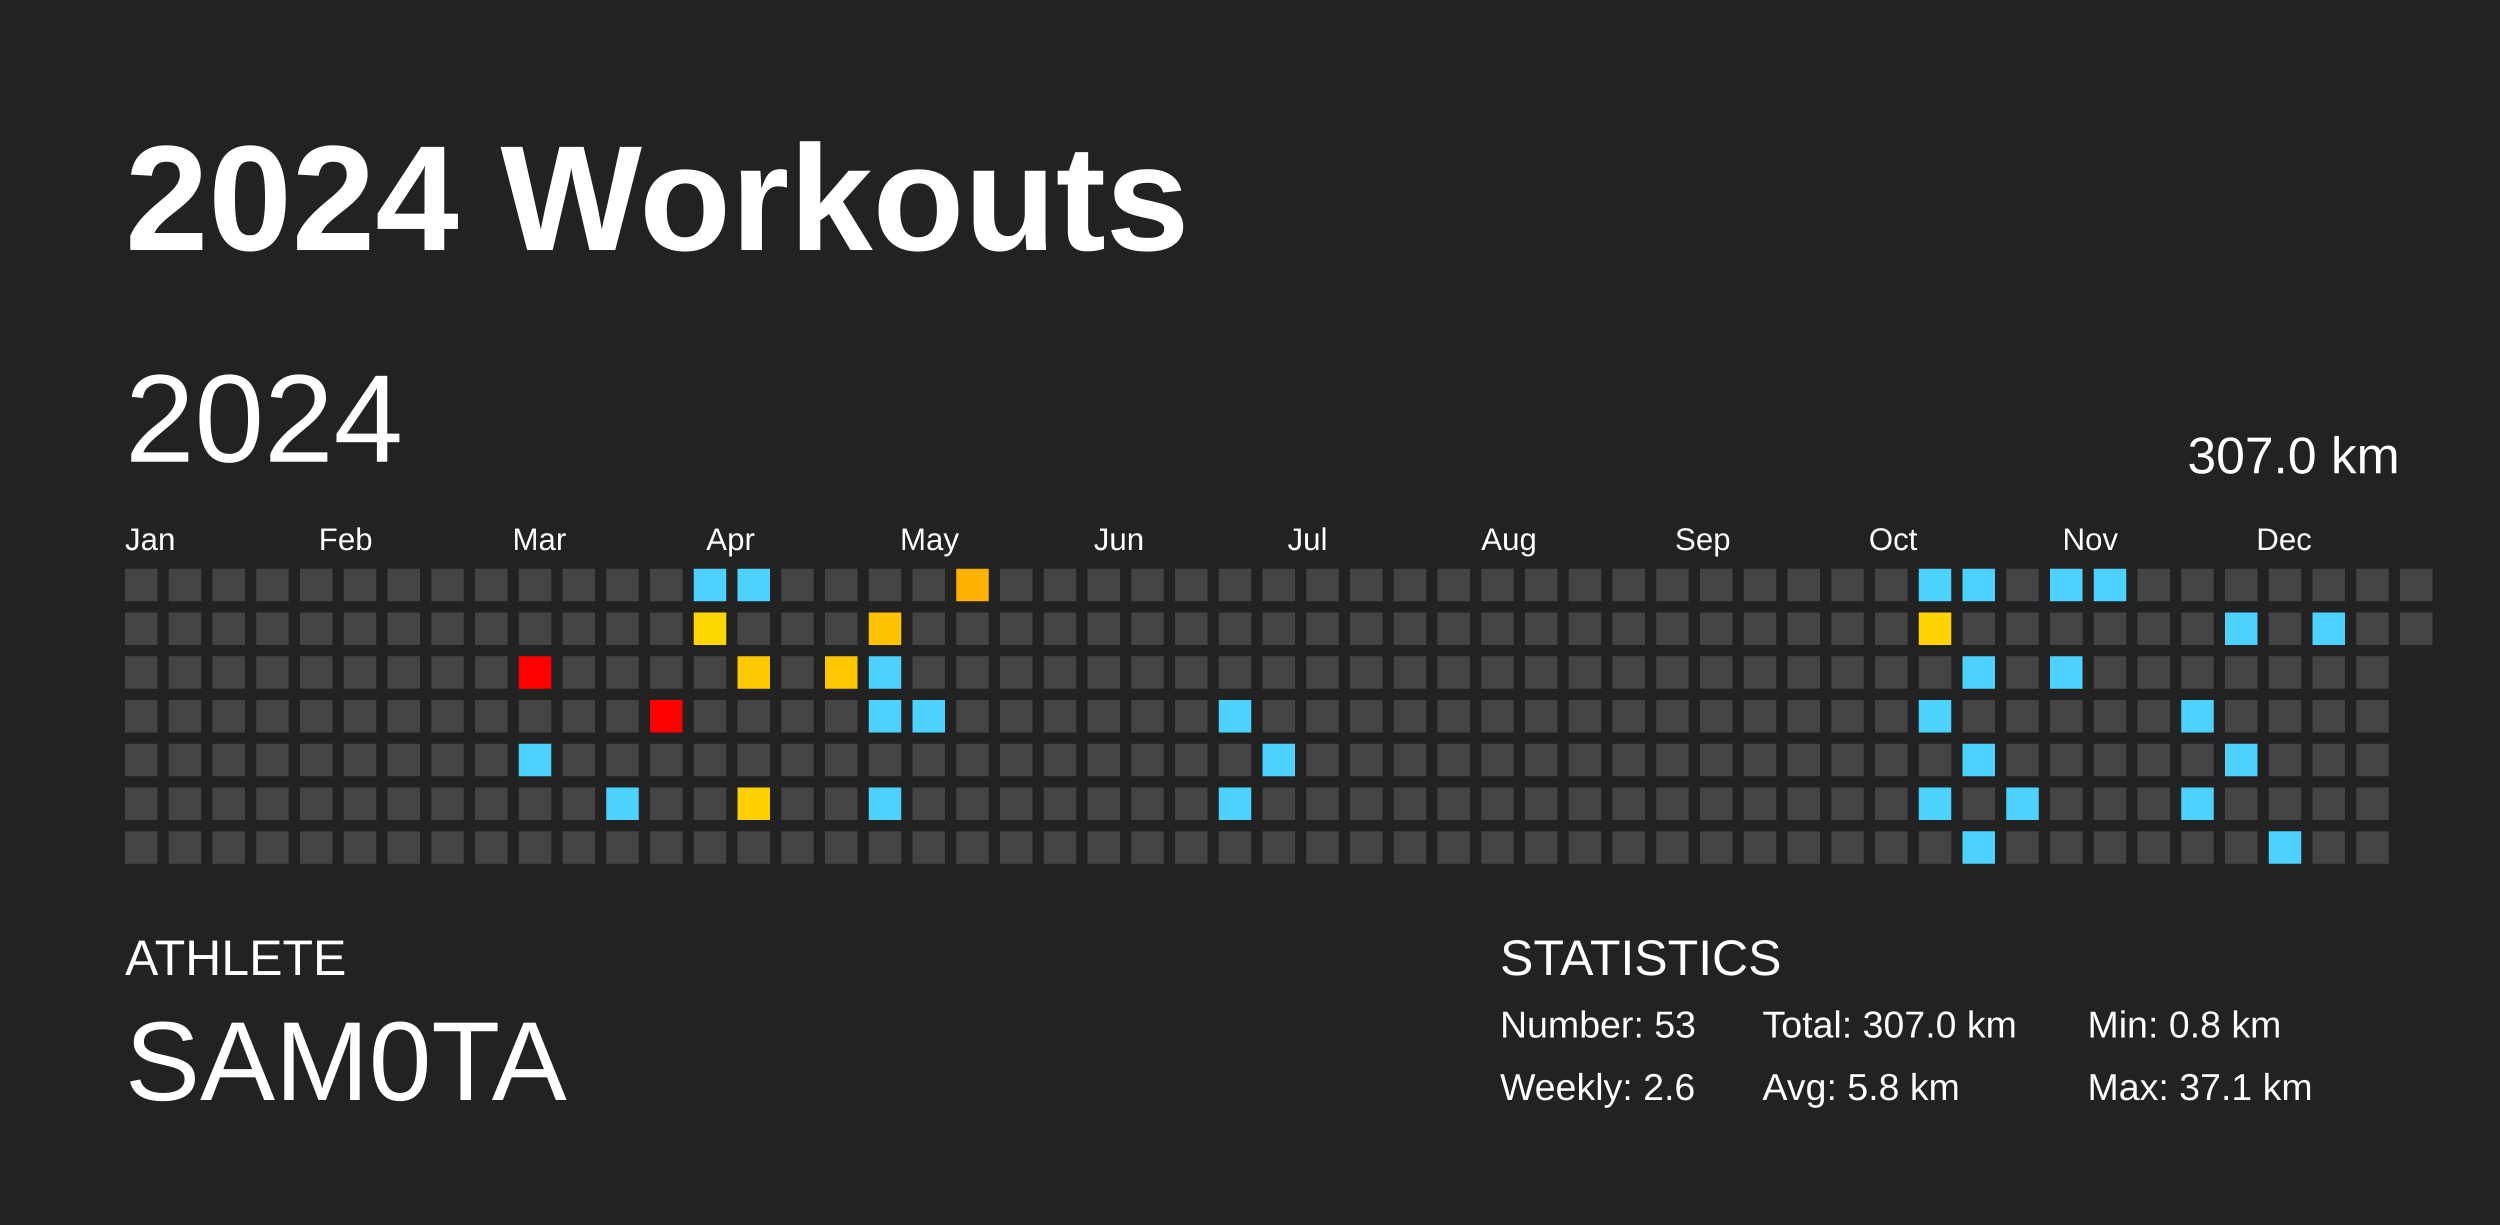
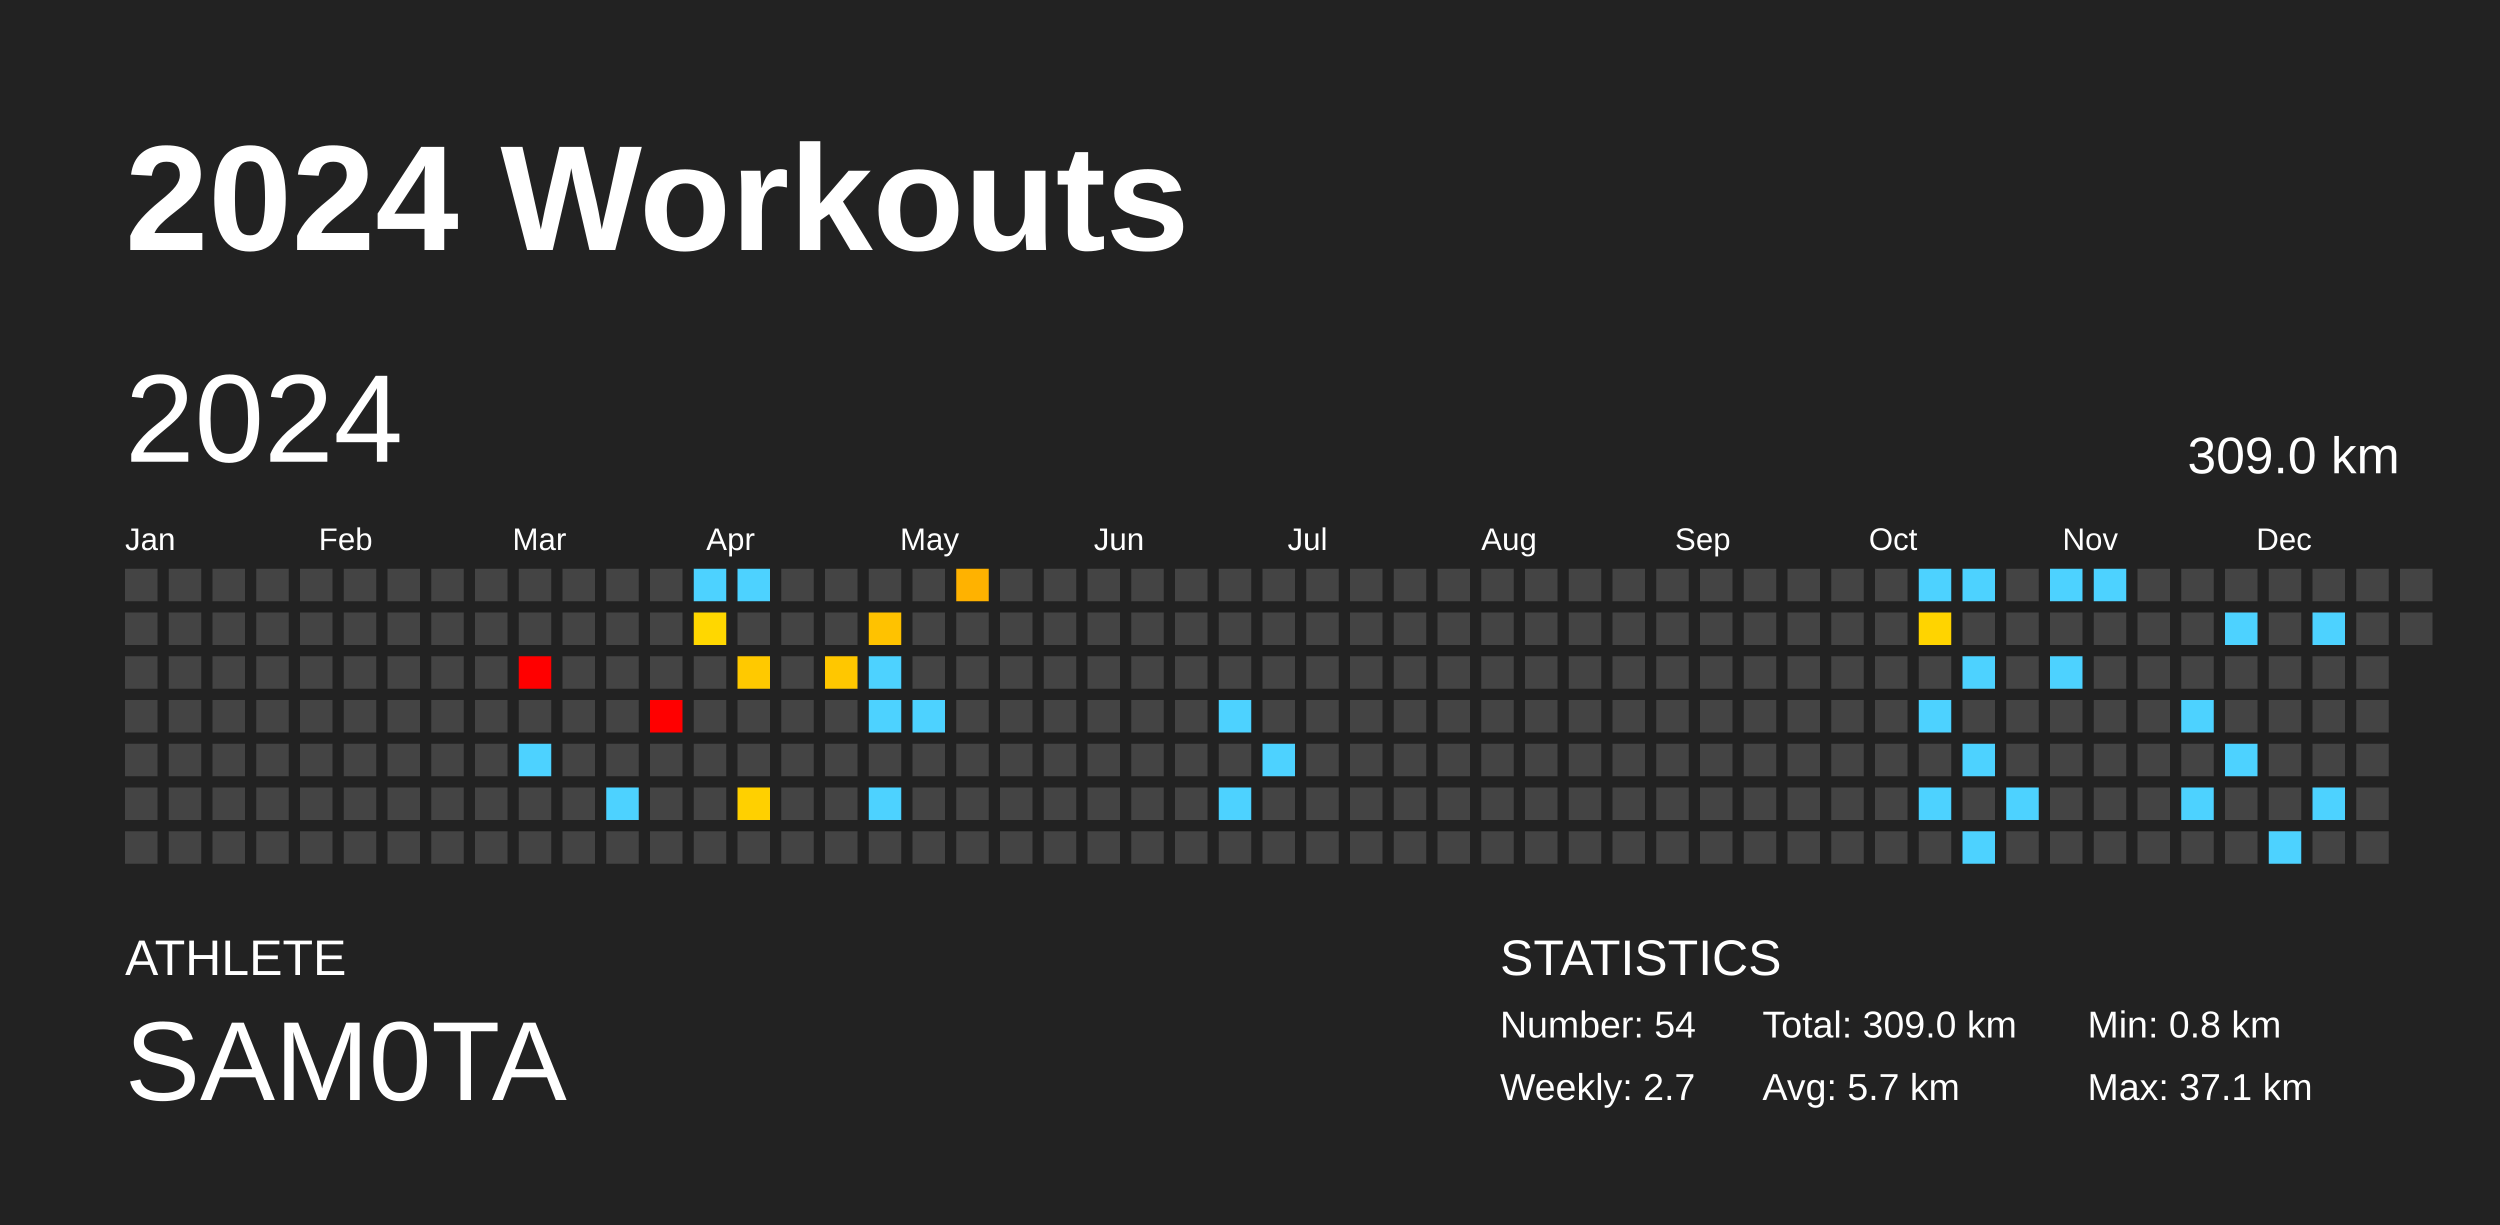
<svg xmlns="http://www.w3.org/2000/svg" baseProfile="full" height="98mm" version="1.1" viewBox="0,0,200,98" width="200mm">
  <defs />
  <rect fill="#222222" height="98" width="200" x="0" y="0" />
  <text fill="#FFFFFF" style="font-size:12px; font-family:Arial; font-weight:bold;" x="10" y="20">2024 Workouts</text>
  <text fill="#FFFFFF" style="font-size:4px; font-family:Arial" x="10" y="78">ATHLETE</text>
  <text fill="#FFFFFF" style="font-size:9px; font-family:Arial" x="10" y="88">SAM0TA</text>
  <text fill="#FFFFFF" style="font-size:4px; font-family:Arial" x="120" y="78">STATISTICS</text>
-   <text fill="#FFFFFF" style="font-size:3px; font-family:Arial" x="120" y="83">Number: 53</text>
-   <text fill="#FFFFFF" style="font-size:3px; font-family:Arial" x="120" y="88">Weekly: 2.6</text>
-   <text fill="#FFFFFF" style="font-size:3px; font-family:Arial" x="141" y="83">Total: 307.0 km</text>
-   <text fill="#FFFFFF" style="font-size:3px; font-family:Arial" x="141" y="88">Avg: 5.8 km</text>
+   <text fill="#FFFFFF" style="font-size:3px; font-family:Arial" x="120" y="83">Number: 54</text>
+   <text fill="#FFFFFF" style="font-size:3px; font-family:Arial" x="120" y="88">Weekly: 2.7</text>
+   <text fill="#FFFFFF" style="font-size:3px; font-family:Arial" x="141" y="83">Total: 309.0 km</text>
+   <text fill="#FFFFFF" style="font-size:3px; font-family:Arial" x="141" y="88">Avg: 5.7 km</text>
  <text fill="#FFFFFF" style="font-size:3px; font-family:Arial" x="167" y="83">Min: 0.8 km</text>
  <text fill="#FFFFFF" style="font-size:3px; font-family:Arial" x="167" y="88">Max: 37.1 km</text>
  <text dominant-baseline="hanging" fill="#FFFFFF" style="font-size:10.0px; font-family:Arial;" x="10" y="30">2024</text>
-   <text dominant-baseline="hanging" fill="#FFFFFF" style="font-size:4.125px; font-family:Arial;" x="175" y="35">307.0 km</text>
+   <text dominant-baseline="hanging" fill="#FFFFFF" style="font-size:4.125px; font-family:Arial;" x="175" y="35">309.0 km</text>
  <text fill="#FFFFFF" style="font-size:2.5px; font-family:Arial" x="10.0" y="44">Jan</text>
  <text fill="#FFFFFF" style="font-size:2.5px; font-family:Arial" x="25.5" y="44">Feb</text>
  <text fill="#FFFFFF" style="font-size:2.5px; font-family:Arial" x="41.0" y="44">Mar</text>
  <text fill="#FFFFFF" style="font-size:2.5px; font-family:Arial" x="56.5" y="44">Apr</text>
  <text fill="#FFFFFF" style="font-size:2.5px; font-family:Arial" x="72.0" y="44">May</text>
  <text fill="#FFFFFF" style="font-size:2.5px; font-family:Arial" x="87.5" y="44">Jun</text>
  <text fill="#FFFFFF" style="font-size:2.5px; font-family:Arial" x="103.0" y="44">Jul</text>
  <text fill="#FFFFFF" style="font-size:2.5px; font-family:Arial" x="118.5" y="44">Aug</text>
  <text fill="#FFFFFF" style="font-size:2.5px; font-family:Arial" x="134.0" y="44">Sep</text>
  <text fill="#FFFFFF" style="font-size:2.5px; font-family:Arial" x="149.5" y="44">Oct</text>
  <text fill="#FFFFFF" style="font-size:2.5px; font-family:Arial" x="165.0" y="44">Nov</text>
  <text fill="#FFFFFF" style="font-size:2.5px; font-family:Arial" x="180.5" y="44">Dec</text>
  <rect fill="#444444" height="2.6" width="2.6" x="10.0" y="45.5" />
  <rect fill="#444444" height="2.6" width="2.6" x="10.0" y="49.0" />
  <rect fill="#444444" height="2.6" width="2.6" x="10.0" y="52.5" />
  <rect fill="#444444" height="2.6" width="2.6" x="10.0" y="56.0" />
  <rect fill="#444444" height="2.6" width="2.6" x="10.0" y="59.5" />
  <rect fill="#444444" height="2.6" width="2.6" x="10.0" y="63.0" />
  <rect fill="#444444" height="2.6" width="2.6" x="10.0" y="66.5" />
  <rect fill="#444444" height="2.6" width="2.6" x="13.5" y="45.5" />
  <rect fill="#444444" height="2.6" width="2.6" x="13.5" y="49.0" />
  <rect fill="#444444" height="2.6" width="2.6" x="13.5" y="52.5" />
  <rect fill="#444444" height="2.6" width="2.6" x="13.5" y="56.0" />
  <rect fill="#444444" height="2.6" width="2.6" x="13.5" y="59.5" />
  <rect fill="#444444" height="2.6" width="2.6" x="13.5" y="63.0" />
  <rect fill="#444444" height="2.6" width="2.6" x="13.5" y="66.5" />
  <rect fill="#444444" height="2.6" width="2.6" x="17.0" y="45.5" />
  <rect fill="#444444" height="2.6" width="2.6" x="17.0" y="49.0" />
  <rect fill="#444444" height="2.6" width="2.6" x="17.0" y="52.5" />
  <rect fill="#444444" height="2.6" width="2.6" x="17.0" y="56.0" />
  <rect fill="#444444" height="2.6" width="2.6" x="17.0" y="59.5" />
  <rect fill="#444444" height="2.6" width="2.6" x="17.0" y="63.0" />
  <rect fill="#444444" height="2.6" width="2.6" x="17.0" y="66.5" />
  <rect fill="#444444" height="2.6" width="2.6" x="20.5" y="45.5" />
  <rect fill="#444444" height="2.6" width="2.6" x="20.5" y="49.0" />
  <rect fill="#444444" height="2.6" width="2.6" x="20.5" y="52.5" />
  <rect fill="#444444" height="2.6" width="2.6" x="20.5" y="56.0" />
  <rect fill="#444444" height="2.6" width="2.6" x="20.5" y="59.5" />
  <rect fill="#444444" height="2.6" width="2.6" x="20.5" y="63.0" />
  <rect fill="#444444" height="2.6" width="2.6" x="20.5" y="66.5" />
  <rect fill="#444444" height="2.6" width="2.6" x="24.0" y="45.5" />
  <rect fill="#444444" height="2.6" width="2.6" x="24.0" y="49.0" />
  <rect fill="#444444" height="2.6" width="2.6" x="24.0" y="52.5" />
  <rect fill="#444444" height="2.6" width="2.6" x="24.0" y="56.0" />
  <rect fill="#444444" height="2.6" width="2.6" x="24.0" y="59.5" />
  <rect fill="#444444" height="2.6" width="2.6" x="24.0" y="63.0" />
  <rect fill="#444444" height="2.6" width="2.6" x="24.0" y="66.5" />
  <rect fill="#444444" height="2.6" width="2.6" x="27.5" y="45.5" />
  <rect fill="#444444" height="2.6" width="2.6" x="27.5" y="49.0" />
  <rect fill="#444444" height="2.6" width="2.6" x="27.5" y="52.5" />
  <rect fill="#444444" height="2.6" width="2.6" x="27.5" y="56.0" />
  <rect fill="#444444" height="2.6" width="2.6" x="27.5" y="59.5" />
  <rect fill="#444444" height="2.6" width="2.6" x="27.5" y="63.0" />
  <rect fill="#444444" height="2.6" width="2.6" x="27.5" y="66.5" />
  <rect fill="#444444" height="2.6" width="2.6" x="31.0" y="45.5" />
  <rect fill="#444444" height="2.6" width="2.6" x="31.0" y="49.0" />
  <rect fill="#444444" height="2.6" width="2.6" x="31.0" y="52.5" />
  <rect fill="#444444" height="2.6" width="2.6" x="31.0" y="56.0" />
  <rect fill="#444444" height="2.6" width="2.6" x="31.0" y="59.5" />
  <rect fill="#444444" height="2.6" width="2.6" x="31.0" y="63.0" />
  <rect fill="#444444" height="2.6" width="2.6" x="31.0" y="66.5" />
  <rect fill="#444444" height="2.6" width="2.6" x="34.5" y="45.5" />
  <rect fill="#444444" height="2.6" width="2.6" x="34.5" y="49.0" />
  <rect fill="#444444" height="2.6" width="2.6" x="34.5" y="52.5" />
  <rect fill="#444444" height="2.6" width="2.6" x="34.5" y="56.0" />
  <rect fill="#444444" height="2.6" width="2.6" x="34.5" y="59.5" />
  <rect fill="#444444" height="2.6" width="2.6" x="34.5" y="63.0" />
  <rect fill="#444444" height="2.6" width="2.6" x="34.5" y="66.5" />
  <rect fill="#444444" height="2.6" width="2.6" x="38.0" y="45.5" />
  <rect fill="#444444" height="2.6" width="2.6" x="38.0" y="49.0" />
  <rect fill="#444444" height="2.6" width="2.6" x="38.0" y="52.5" />
  <rect fill="#444444" height="2.6" width="2.6" x="38.0" y="56.0" />
  <rect fill="#444444" height="2.6" width="2.6" x="38.0" y="59.5" />
  <rect fill="#444444" height="2.6" width="2.6" x="38.0" y="63.0" />
  <rect fill="#444444" height="2.6" width="2.6" x="38.0" y="66.5" />
  <rect fill="#444444" height="2.6" width="2.6" x="41.5" y="45.5" />
  <rect fill="#444444" height="2.6" width="2.6" x="41.5" y="49.0" />
  <rect fill="red" height="2.6" width="2.6" x="41.5" y="52.5" />
  <rect fill="#444444" height="2.6" width="2.6" x="41.5" y="56.0" />
  <rect fill="#4dd2ff" height="2.6" width="2.6" x="41.5" y="59.5" />
  <rect fill="#444444" height="2.6" width="2.6" x="41.5" y="63.0" />
  <rect fill="#444444" height="2.6" width="2.6" x="41.5" y="66.5" />
  <rect fill="#444444" height="2.6" width="2.6" x="45.0" y="45.5" />
  <rect fill="#444444" height="2.6" width="2.6" x="45.0" y="49.0" />
  <rect fill="#444444" height="2.6" width="2.6" x="45.0" y="52.5" />
  <rect fill="#444444" height="2.6" width="2.6" x="45.0" y="56.0" />
  <rect fill="#444444" height="2.6" width="2.6" x="45.0" y="59.5" />
  <rect fill="#444444" height="2.6" width="2.6" x="45.0" y="63.0" />
  <rect fill="#444444" height="2.6" width="2.6" x="45.0" y="66.5" />
  <rect fill="#444444" height="2.6" width="2.6" x="48.5" y="45.5" />
  <rect fill="#444444" height="2.6" width="2.6" x="48.5" y="49.0" />
  <rect fill="#444444" height="2.6" width="2.6" x="48.5" y="52.5" />
  <rect fill="#444444" height="2.6" width="2.6" x="48.5" y="56.0" />
  <rect fill="#444444" height="2.6" width="2.6" x="48.5" y="59.5" />
  <rect fill="#4dd2ff" height="2.6" width="2.6" x="48.5" y="63.0" />
  <rect fill="#444444" height="2.6" width="2.6" x="48.5" y="66.5" />
  <rect fill="#444444" height="2.6" width="2.6" x="52.0" y="45.5" />
  <rect fill="#444444" height="2.6" width="2.6" x="52.0" y="49.0" />
  <rect fill="#444444" height="2.6" width="2.6" x="52.0" y="52.5" />
  <rect fill="red" height="2.6" width="2.6" x="52.0" y="56.0" />
  <rect fill="#444444" height="2.6" width="2.6" x="52.0" y="59.5" />
  <rect fill="#444444" height="2.6" width="2.6" x="52.0" y="63.0" />
  <rect fill="#444444" height="2.6" width="2.6" x="52.0" y="66.5" />
  <rect fill="#4dd2ff" height="2.6" width="2.6" x="55.5" y="45.5" />
  <rect fill="#ffd700" height="2.6" width="2.6" x="55.5" y="49.0" />
  <rect fill="#444444" height="2.6" width="2.6" x="55.5" y="52.5" />
  <rect fill="#444444" height="2.6" width="2.6" x="55.5" y="56.0" />
  <rect fill="#444444" height="2.6" width="2.6" x="55.5" y="59.5" />
  <rect fill="#444444" height="2.6" width="2.6" x="55.5" y="63.0" />
  <rect fill="#444444" height="2.6" width="2.6" x="55.5" y="66.5" />
  <rect fill="#4dd2ff" height="2.6" width="2.6" x="59.0" y="45.5" />
  <rect fill="#444444" height="2.6" width="2.6" x="59.0" y="49.0" />
  <rect fill="#ffc900" height="2.6" width="2.6" x="59.0" y="52.5" />
  <rect fill="#444444" height="2.6" width="2.6" x="59.0" y="56.0" />
  <rect fill="#444444" height="2.6" width="2.6" x="59.0" y="59.5" />
  <rect fill="#ffd000" height="2.6" width="2.6" x="59.0" y="63.0" />
  <rect fill="#444444" height="2.6" width="2.6" x="59.0" y="66.5" />
  <rect fill="#444444" height="2.6" width="2.6" x="62.5" y="45.5" />
  <rect fill="#444444" height="2.6" width="2.6" x="62.5" y="49.0" />
  <rect fill="#444444" height="2.6" width="2.6" x="62.5" y="52.5" />
  <rect fill="#444444" height="2.6" width="2.6" x="62.5" y="56.0" />
  <rect fill="#444444" height="2.6" width="2.6" x="62.5" y="59.5" />
  <rect fill="#444444" height="2.6" width="2.6" x="62.5" y="63.0" />
  <rect fill="#444444" height="2.6" width="2.6" x="62.5" y="66.5" />
  <rect fill="#444444" height="2.6" width="2.6" x="66.0" y="45.5" />
  <rect fill="#444444" height="2.6" width="2.6" x="66.0" y="49.0" />
  <rect fill="#ffc700" height="2.6" width="2.6" x="66.0" y="52.5" />
  <rect fill="#444444" height="2.6" width="2.6" x="66.0" y="56.0" />
  <rect fill="#444444" height="2.6" width="2.6" x="66.0" y="59.5" />
  <rect fill="#444444" height="2.6" width="2.6" x="66.0" y="63.0" />
  <rect fill="#444444" height="2.6" width="2.6" x="66.0" y="66.5" />
  <rect fill="#444444" height="2.6" width="2.6" x="69.5" y="45.5" />
  <rect fill="#ffc200" height="2.6" width="2.6" x="69.5" y="49.0" />
  <rect fill="#4dd2ff" height="2.6" width="2.6" x="69.5" y="52.5" />
  <rect fill="#4dd2ff" height="2.6" width="2.6" x="69.5" y="56.0" />
  <rect fill="#444444" height="2.6" width="2.6" x="69.5" y="59.5" />
  <rect fill="#4dd2ff" height="2.6" width="2.6" x="69.5" y="63.0" />
  <rect fill="#444444" height="2.6" width="2.6" x="69.5" y="66.5" />
  <rect fill="#444444" height="2.6" width="2.6" x="73.0" y="45.5" />
  <rect fill="#444444" height="2.6" width="2.6" x="73.0" y="49.0" />
  <rect fill="#444444" height="2.6" width="2.6" x="73.0" y="52.5" />
  <rect fill="#4dd2ff" height="2.6" width="2.6" x="73.0" y="56.0" />
  <rect fill="#444444" height="2.6" width="2.6" x="73.0" y="59.5" />
  <rect fill="#444444" height="2.6" width="2.6" x="73.0" y="63.0" />
  <rect fill="#444444" height="2.6" width="2.6" x="73.0" y="66.5" />
  <rect fill="#ffb200" height="2.6" width="2.6" x="76.5" y="45.5" />
  <rect fill="#444444" height="2.6" width="2.6" x="76.5" y="49.0" />
  <rect fill="#444444" height="2.6" width="2.6" x="76.5" y="52.5" />
  <rect fill="#444444" height="2.6" width="2.6" x="76.5" y="56.0" />
  <rect fill="#444444" height="2.6" width="2.6" x="76.5" y="59.5" />
  <rect fill="#444444" height="2.6" width="2.6" x="76.5" y="63.0" />
  <rect fill="#444444" height="2.6" width="2.6" x="76.5" y="66.5" />
  <rect fill="#444444" height="2.6" width="2.6" x="80.0" y="45.5" />
  <rect fill="#444444" height="2.6" width="2.6" x="80.0" y="49.0" />
  <rect fill="#444444" height="2.6" width="2.6" x="80.0" y="52.5" />
  <rect fill="#444444" height="2.6" width="2.6" x="80.0" y="56.0" />
  <rect fill="#444444" height="2.6" width="2.6" x="80.0" y="59.5" />
  <rect fill="#444444" height="2.6" width="2.6" x="80.0" y="63.0" />
  <rect fill="#444444" height="2.6" width="2.6" x="80.0" y="66.5" />
  <rect fill="#444444" height="2.6" width="2.6" x="83.5" y="45.5" />
  <rect fill="#444444" height="2.6" width="2.6" x="83.5" y="49.0" />
  <rect fill="#444444" height="2.6" width="2.6" x="83.5" y="52.5" />
  <rect fill="#444444" height="2.6" width="2.6" x="83.5" y="56.0" />
  <rect fill="#444444" height="2.6" width="2.6" x="83.5" y="59.5" />
  <rect fill="#444444" height="2.6" width="2.6" x="83.5" y="63.0" />
  <rect fill="#444444" height="2.6" width="2.6" x="83.5" y="66.5" />
  <rect fill="#444444" height="2.6" width="2.6" x="87.0" y="45.5" />
  <rect fill="#444444" height="2.6" width="2.6" x="87.0" y="49.0" />
  <rect fill="#444444" height="2.6" width="2.6" x="87.0" y="52.5" />
  <rect fill="#444444" height="2.6" width="2.6" x="87.0" y="56.0" />
  <rect fill="#444444" height="2.6" width="2.6" x="87.0" y="59.5" />
  <rect fill="#444444" height="2.6" width="2.6" x="87.0" y="63.0" />
  <rect fill="#444444" height="2.6" width="2.6" x="87.0" y="66.5" />
  <rect fill="#444444" height="2.6" width="2.6" x="90.5" y="45.5" />
  <rect fill="#444444" height="2.6" width="2.6" x="90.5" y="49.0" />
  <rect fill="#444444" height="2.6" width="2.6" x="90.5" y="52.5" />
  <rect fill="#444444" height="2.6" width="2.6" x="90.5" y="56.0" />
  <rect fill="#444444" height="2.6" width="2.6" x="90.5" y="59.5" />
  <rect fill="#444444" height="2.6" width="2.6" x="90.5" y="63.0" />
  <rect fill="#444444" height="2.6" width="2.6" x="90.5" y="66.5" />
  <rect fill="#444444" height="2.6" width="2.6" x="94.0" y="45.5" />
  <rect fill="#444444" height="2.6" width="2.6" x="94.0" y="49.0" />
  <rect fill="#444444" height="2.6" width="2.6" x="94.0" y="52.5" />
  <rect fill="#444444" height="2.6" width="2.6" x="94.0" y="56.0" />
  <rect fill="#444444" height="2.6" width="2.6" x="94.0" y="59.5" />
  <rect fill="#444444" height="2.6" width="2.6" x="94.0" y="63.0" />
  <rect fill="#444444" height="2.6" width="2.6" x="94.0" y="66.5" />
  <rect fill="#444444" height="2.6" width="2.6" x="97.5" y="45.5" />
  <rect fill="#444444" height="2.6" width="2.6" x="97.5" y="49.0" />
  <rect fill="#444444" height="2.6" width="2.6" x="97.5" y="52.5" />
  <rect fill="#4dd2ff" height="2.6" width="2.6" x="97.5" y="56.0" />
  <rect fill="#444444" height="2.6" width="2.6" x="97.5" y="59.5" />
  <rect fill="#4dd2ff" height="2.6" width="2.6" x="97.5" y="63.0" />
  <rect fill="#444444" height="2.6" width="2.6" x="97.5" y="66.5" />
  <rect fill="#444444" height="2.6" width="2.6" x="101.0" y="45.5" />
  <rect fill="#444444" height="2.6" width="2.6" x="101.0" y="49.0" />
  <rect fill="#444444" height="2.6" width="2.6" x="101.0" y="52.5" />
  <rect fill="#444444" height="2.6" width="2.6" x="101.0" y="56.0" />
  <rect fill="#4dd2ff" height="2.6" width="2.6" x="101.0" y="59.5" />
  <rect fill="#444444" height="2.6" width="2.6" x="101.0" y="63.0" />
  <rect fill="#444444" height="2.6" width="2.6" x="101.0" y="66.5" />
  <rect fill="#444444" height="2.6" width="2.6" x="104.5" y="45.5" />
  <rect fill="#444444" height="2.6" width="2.6" x="104.5" y="49.0" />
  <rect fill="#444444" height="2.6" width="2.6" x="104.5" y="52.5" />
  <rect fill="#444444" height="2.6" width="2.6" x="104.5" y="56.0" />
  <rect fill="#444444" height="2.6" width="2.6" x="104.5" y="59.5" />
  <rect fill="#444444" height="2.6" width="2.6" x="104.5" y="63.0" />
  <rect fill="#444444" height="2.6" width="2.6" x="104.5" y="66.5" />
  <rect fill="#444444" height="2.6" width="2.6" x="108.0" y="45.5" />
  <rect fill="#444444" height="2.6" width="2.6" x="108.0" y="49.0" />
  <rect fill="#444444" height="2.6" width="2.6" x="108.0" y="52.5" />
  <rect fill="#444444" height="2.6" width="2.6" x="108.0" y="56.0" />
  <rect fill="#444444" height="2.6" width="2.6" x="108.0" y="59.5" />
  <rect fill="#444444" height="2.6" width="2.6" x="108.0" y="63.0" />
  <rect fill="#444444" height="2.6" width="2.6" x="108.0" y="66.5" />
  <rect fill="#444444" height="2.6" width="2.6" x="111.5" y="45.5" />
  <rect fill="#444444" height="2.6" width="2.6" x="111.5" y="49.0" />
  <rect fill="#444444" height="2.6" width="2.6" x="111.5" y="52.5" />
  <rect fill="#444444" height="2.6" width="2.6" x="111.5" y="56.0" />
  <rect fill="#444444" height="2.6" width="2.6" x="111.5" y="59.5" />
  <rect fill="#444444" height="2.6" width="2.6" x="111.5" y="63.0" />
  <rect fill="#444444" height="2.6" width="2.6" x="111.5" y="66.5" />
  <rect fill="#444444" height="2.6" width="2.6" x="115.0" y="45.5" />
  <rect fill="#444444" height="2.6" width="2.6" x="115.0" y="49.0" />
  <rect fill="#444444" height="2.6" width="2.6" x="115.0" y="52.5" />
  <rect fill="#444444" height="2.6" width="2.6" x="115.0" y="56.0" />
  <rect fill="#444444" height="2.6" width="2.6" x="115.0" y="59.5" />
  <rect fill="#444444" height="2.6" width="2.6" x="115.0" y="63.0" />
  <rect fill="#444444" height="2.6" width="2.6" x="115.0" y="66.5" />
  <rect fill="#444444" height="2.6" width="2.6" x="118.5" y="45.5" />
  <rect fill="#444444" height="2.6" width="2.6" x="118.5" y="49.0" />
  <rect fill="#444444" height="2.6" width="2.6" x="118.5" y="52.5" />
  <rect fill="#444444" height="2.6" width="2.6" x="118.5" y="56.0" />
  <rect fill="#444444" height="2.6" width="2.6" x="118.5" y="59.5" />
  <rect fill="#444444" height="2.6" width="2.6" x="118.5" y="63.0" />
  <rect fill="#444444" height="2.6" width="2.6" x="118.5" y="66.5" />
  <rect fill="#444444" height="2.6" width="2.6" x="122.0" y="45.5" />
  <rect fill="#444444" height="2.6" width="2.6" x="122.0" y="49.0" />
  <rect fill="#444444" height="2.6" width="2.6" x="122.0" y="52.5" />
  <rect fill="#444444" height="2.6" width="2.6" x="122.0" y="56.0" />
  <rect fill="#444444" height="2.6" width="2.6" x="122.0" y="59.5" />
  <rect fill="#444444" height="2.6" width="2.6" x="122.0" y="63.0" />
  <rect fill="#444444" height="2.6" width="2.6" x="122.0" y="66.5" />
  <rect fill="#444444" height="2.6" width="2.6" x="125.5" y="45.5" />
  <rect fill="#444444" height="2.6" width="2.6" x="125.5" y="49.0" />
  <rect fill="#444444" height="2.6" width="2.6" x="125.5" y="52.5" />
  <rect fill="#444444" height="2.6" width="2.6" x="125.5" y="56.0" />
  <rect fill="#444444" height="2.6" width="2.6" x="125.5" y="59.5" />
  <rect fill="#444444" height="2.6" width="2.6" x="125.5" y="63.0" />
  <rect fill="#444444" height="2.6" width="2.6" x="125.5" y="66.5" />
  <rect fill="#444444" height="2.6" width="2.6" x="129.0" y="45.5" />
  <rect fill="#444444" height="2.6" width="2.6" x="129.0" y="49.0" />
  <rect fill="#444444" height="2.6" width="2.6" x="129.0" y="52.5" />
  <rect fill="#444444" height="2.6" width="2.6" x="129.0" y="56.0" />
  <rect fill="#444444" height="2.6" width="2.6" x="129.0" y="59.5" />
  <rect fill="#444444" height="2.6" width="2.6" x="129.0" y="63.0" />
  <rect fill="#444444" height="2.6" width="2.6" x="129.0" y="66.5" />
  <rect fill="#444444" height="2.6" width="2.6" x="132.5" y="45.5" />
  <rect fill="#444444" height="2.6" width="2.6" x="132.5" y="49.0" />
  <rect fill="#444444" height="2.6" width="2.6" x="132.5" y="52.5" />
  <rect fill="#444444" height="2.6" width="2.6" x="132.5" y="56.0" />
  <rect fill="#444444" height="2.6" width="2.6" x="132.5" y="59.5" />
  <rect fill="#444444" height="2.6" width="2.6" x="132.5" y="63.0" />
  <rect fill="#444444" height="2.6" width="2.6" x="132.5" y="66.5" />
  <rect fill="#444444" height="2.6" width="2.6" x="136.0" y="45.5" />
  <rect fill="#444444" height="2.6" width="2.6" x="136.0" y="49.0" />
  <rect fill="#444444" height="2.6" width="2.6" x="136.0" y="52.5" />
  <rect fill="#444444" height="2.6" width="2.6" x="136.0" y="56.0" />
  <rect fill="#444444" height="2.6" width="2.6" x="136.0" y="59.5" />
  <rect fill="#444444" height="2.6" width="2.6" x="136.0" y="63.0" />
  <rect fill="#444444" height="2.6" width="2.6" x="136.0" y="66.5" />
  <rect fill="#444444" height="2.6" width="2.6" x="139.5" y="45.5" />
  <rect fill="#444444" height="2.6" width="2.6" x="139.5" y="49.0" />
  <rect fill="#444444" height="2.6" width="2.6" x="139.5" y="52.5" />
  <rect fill="#444444" height="2.6" width="2.6" x="139.5" y="56.0" />
  <rect fill="#444444" height="2.6" width="2.6" x="139.5" y="59.5" />
  <rect fill="#444444" height="2.6" width="2.6" x="139.5" y="63.0" />
  <rect fill="#444444" height="2.6" width="2.6" x="139.5" y="66.5" />
  <rect fill="#444444" height="2.6" width="2.6" x="143.0" y="45.5" />
  <rect fill="#444444" height="2.6" width="2.6" x="143.0" y="49.0" />
  <rect fill="#444444" height="2.6" width="2.6" x="143.0" y="52.5" />
  <rect fill="#444444" height="2.6" width="2.6" x="143.0" y="56.0" />
  <rect fill="#444444" height="2.6" width="2.6" x="143.0" y="59.5" />
  <rect fill="#444444" height="2.6" width="2.6" x="143.0" y="63.0" />
  <rect fill="#444444" height="2.6" width="2.6" x="143.0" y="66.5" />
  <rect fill="#444444" height="2.6" width="2.6" x="146.5" y="45.5" />
  <rect fill="#444444" height="2.6" width="2.6" x="146.5" y="49.0" />
  <rect fill="#444444" height="2.6" width="2.6" x="146.5" y="52.5" />
  <rect fill="#444444" height="2.6" width="2.6" x="146.5" y="56.0" />
  <rect fill="#444444" height="2.6" width="2.6" x="146.5" y="59.5" />
  <rect fill="#444444" height="2.6" width="2.6" x="146.5" y="63.0" />
  <rect fill="#444444" height="2.6" width="2.6" x="146.5" y="66.5" />
  <rect fill="#444444" height="2.6" width="2.6" x="150.0" y="45.5" />
  <rect fill="#444444" height="2.6" width="2.6" x="150.0" y="49.0" />
  <rect fill="#444444" height="2.6" width="2.6" x="150.0" y="52.5" />
  <rect fill="#444444" height="2.6" width="2.6" x="150.0" y="56.0" />
  <rect fill="#444444" height="2.6" width="2.6" x="150.0" y="59.5" />
  <rect fill="#444444" height="2.6" width="2.6" x="150.0" y="63.0" />
  <rect fill="#444444" height="2.6" width="2.6" x="150.0" y="66.5" />
  <rect fill="#4dd2ff" height="2.6" width="2.6" x="153.5" y="45.5" />
  <rect fill="#ffd400" height="2.6" width="2.6" x="153.5" y="49.0" />
  <rect fill="#444444" height="2.6" width="2.6" x="153.5" y="52.5" />
  <rect fill="#4dd2ff" height="2.6" width="2.6" x="153.5" y="56.0" />
  <rect fill="#444444" height="2.6" width="2.6" x="153.5" y="59.5" />
  <rect fill="#4dd2ff" height="2.6" width="2.6" x="153.5" y="63.0" />
  <rect fill="#444444" height="2.6" width="2.6" x="153.5" y="66.5" />
  <rect fill="#4dd2ff" height="2.6" width="2.6" x="157.0" y="45.5" />
  <rect fill="#444444" height="2.6" width="2.6" x="157.0" y="49.0" />
  <rect fill="#4dd2ff" height="2.6" width="2.6" x="157.0" y="52.5" />
  <rect fill="#444444" height="2.6" width="2.6" x="157.0" y="56.0" />
  <rect fill="#4dd2ff" height="2.6" width="2.6" x="157.0" y="59.5" />
  <rect fill="#444444" height="2.6" width="2.6" x="157.0" y="63.0" />
  <rect fill="#4dd2ff" height="2.6" width="2.6" x="157.0" y="66.5" />
  <rect fill="#444444" height="2.6" width="2.6" x="160.5" y="45.5" />
  <rect fill="#444444" height="2.6" width="2.6" x="160.5" y="49.0" />
  <rect fill="#444444" height="2.6" width="2.6" x="160.5" y="52.5" />
  <rect fill="#444444" height="2.6" width="2.6" x="160.5" y="56.0" />
  <rect fill="#444444" height="2.6" width="2.6" x="160.5" y="59.5" />
  <rect fill="#4dd2ff" height="2.6" width="2.6" x="160.5" y="63.0" />
  <rect fill="#444444" height="2.6" width="2.6" x="160.5" y="66.5" />
  <rect fill="#4dd2ff" height="2.6" width="2.6" x="164.0" y="45.5" />
  <rect fill="#444444" height="2.6" width="2.6" x="164.0" y="49.0" />
  <rect fill="#4dd2ff" height="2.6" width="2.6" x="164.0" y="52.5" />
  <rect fill="#444444" height="2.6" width="2.6" x="164.0" y="56.0" />
  <rect fill="#444444" height="2.6" width="2.6" x="164.0" y="59.5" />
  <rect fill="#444444" height="2.6" width="2.6" x="164.0" y="63.0" />
  <rect fill="#444444" height="2.6" width="2.6" x="164.0" y="66.5" />
  <rect fill="#4dd2ff" height="2.6" width="2.6" x="167.5" y="45.5" />
  <rect fill="#444444" height="2.6" width="2.6" x="167.5" y="49.0" />
  <rect fill="#444444" height="2.6" width="2.6" x="167.5" y="52.5" />
  <rect fill="#444444" height="2.6" width="2.6" x="167.5" y="56.0" />
  <rect fill="#444444" height="2.6" width="2.6" x="167.5" y="59.5" />
  <rect fill="#444444" height="2.6" width="2.6" x="167.5" y="63.0" />
  <rect fill="#444444" height="2.6" width="2.6" x="167.5" y="66.5" />
  <rect fill="#444444" height="2.6" width="2.6" x="171.0" y="45.5" />
  <rect fill="#444444" height="2.6" width="2.6" x="171.0" y="49.0" />
  <rect fill="#444444" height="2.6" width="2.6" x="171.0" y="52.5" />
  <rect fill="#444444" height="2.6" width="2.6" x="171.0" y="56.0" />
  <rect fill="#444444" height="2.6" width="2.6" x="171.0" y="59.5" />
  <rect fill="#444444" height="2.6" width="2.6" x="171.0" y="63.0" />
  <rect fill="#444444" height="2.6" width="2.6" x="171.0" y="66.5" />
  <rect fill="#444444" height="2.6" width="2.6" x="174.5" y="45.5" />
  <rect fill="#444444" height="2.6" width="2.6" x="174.5" y="49.0" />
  <rect fill="#444444" height="2.6" width="2.6" x="174.5" y="52.5" />
  <rect fill="#4dd2ff" height="2.6" width="2.6" x="174.5" y="56.0" />
  <rect fill="#444444" height="2.6" width="2.6" x="174.5" y="59.5" />
  <rect fill="#4dd2ff" height="2.6" width="2.6" x="174.5" y="63.0" />
  <rect fill="#444444" height="2.6" width="2.6" x="174.5" y="66.5" />
  <rect fill="#444444" height="2.6" width="2.6" x="178.0" y="45.5" />
  <rect fill="#4dd2ff" height="2.6" width="2.6" x="178.0" y="49.0" />
  <rect fill="#444444" height="2.6" width="2.6" x="178.0" y="52.5" />
  <rect fill="#444444" height="2.6" width="2.6" x="178.0" y="56.0" />
  <rect fill="#4dd2ff" height="2.6" width="2.6" x="178.0" y="59.5" />
  <rect fill="#444444" height="2.6" width="2.6" x="178.0" y="63.0" />
  <rect fill="#444444" height="2.6" width="2.6" x="178.0" y="66.5" />
  <rect fill="#444444" height="2.6" width="2.6" x="181.5" y="45.5" />
  <rect fill="#444444" height="2.6" width="2.6" x="181.5" y="49.0" />
  <rect fill="#444444" height="2.6" width="2.6" x="181.5" y="52.5" />
  <rect fill="#444444" height="2.6" width="2.6" x="181.5" y="56.0" />
  <rect fill="#444444" height="2.6" width="2.6" x="181.5" y="59.5" />
  <rect fill="#444444" height="2.6" width="2.6" x="181.5" y="63.0" />
  <rect fill="#4dd2ff" height="2.6" width="2.6" x="181.5" y="66.5" />
  <rect fill="#444444" height="2.6" width="2.6" x="185.0" y="45.5" />
  <rect fill="#4dd2ff" height="2.6" width="2.6" x="185.0" y="49.0" />
  <rect fill="#444444" height="2.6" width="2.6" x="185.0" y="52.5" />
  <rect fill="#444444" height="2.6" width="2.6" x="185.0" y="56.0" />
  <rect fill="#444444" height="2.6" width="2.6" x="185.0" y="59.5" />
-   <rect fill="#444444" height="2.6" width="2.6" x="185.0" y="63.0" />
+   <rect fill="#4dd2ff" height="2.6" width="2.6" x="185.0" y="63.0" />
  <rect fill="#444444" height="2.6" width="2.6" x="185.0" y="66.5" />
  <rect fill="#444444" height="2.6" width="2.6" x="188.5" y="45.5" />
  <rect fill="#444444" height="2.6" width="2.6" x="188.5" y="49.0" />
  <rect fill="#444444" height="2.6" width="2.6" x="188.5" y="52.5" />
  <rect fill="#444444" height="2.6" width="2.6" x="188.5" y="56.0" />
  <rect fill="#444444" height="2.6" width="2.6" x="188.5" y="59.5" />
  <rect fill="#444444" height="2.6" width="2.6" x="188.5" y="63.0" />
  <rect fill="#444444" height="2.6" width="2.6" x="188.5" y="66.5" />
  <rect fill="#444444" height="2.6" width="2.6" x="192.0" y="45.5" />
  <rect fill="#444444" height="2.6" width="2.6" x="192.0" y="49.0" />
</svg>
